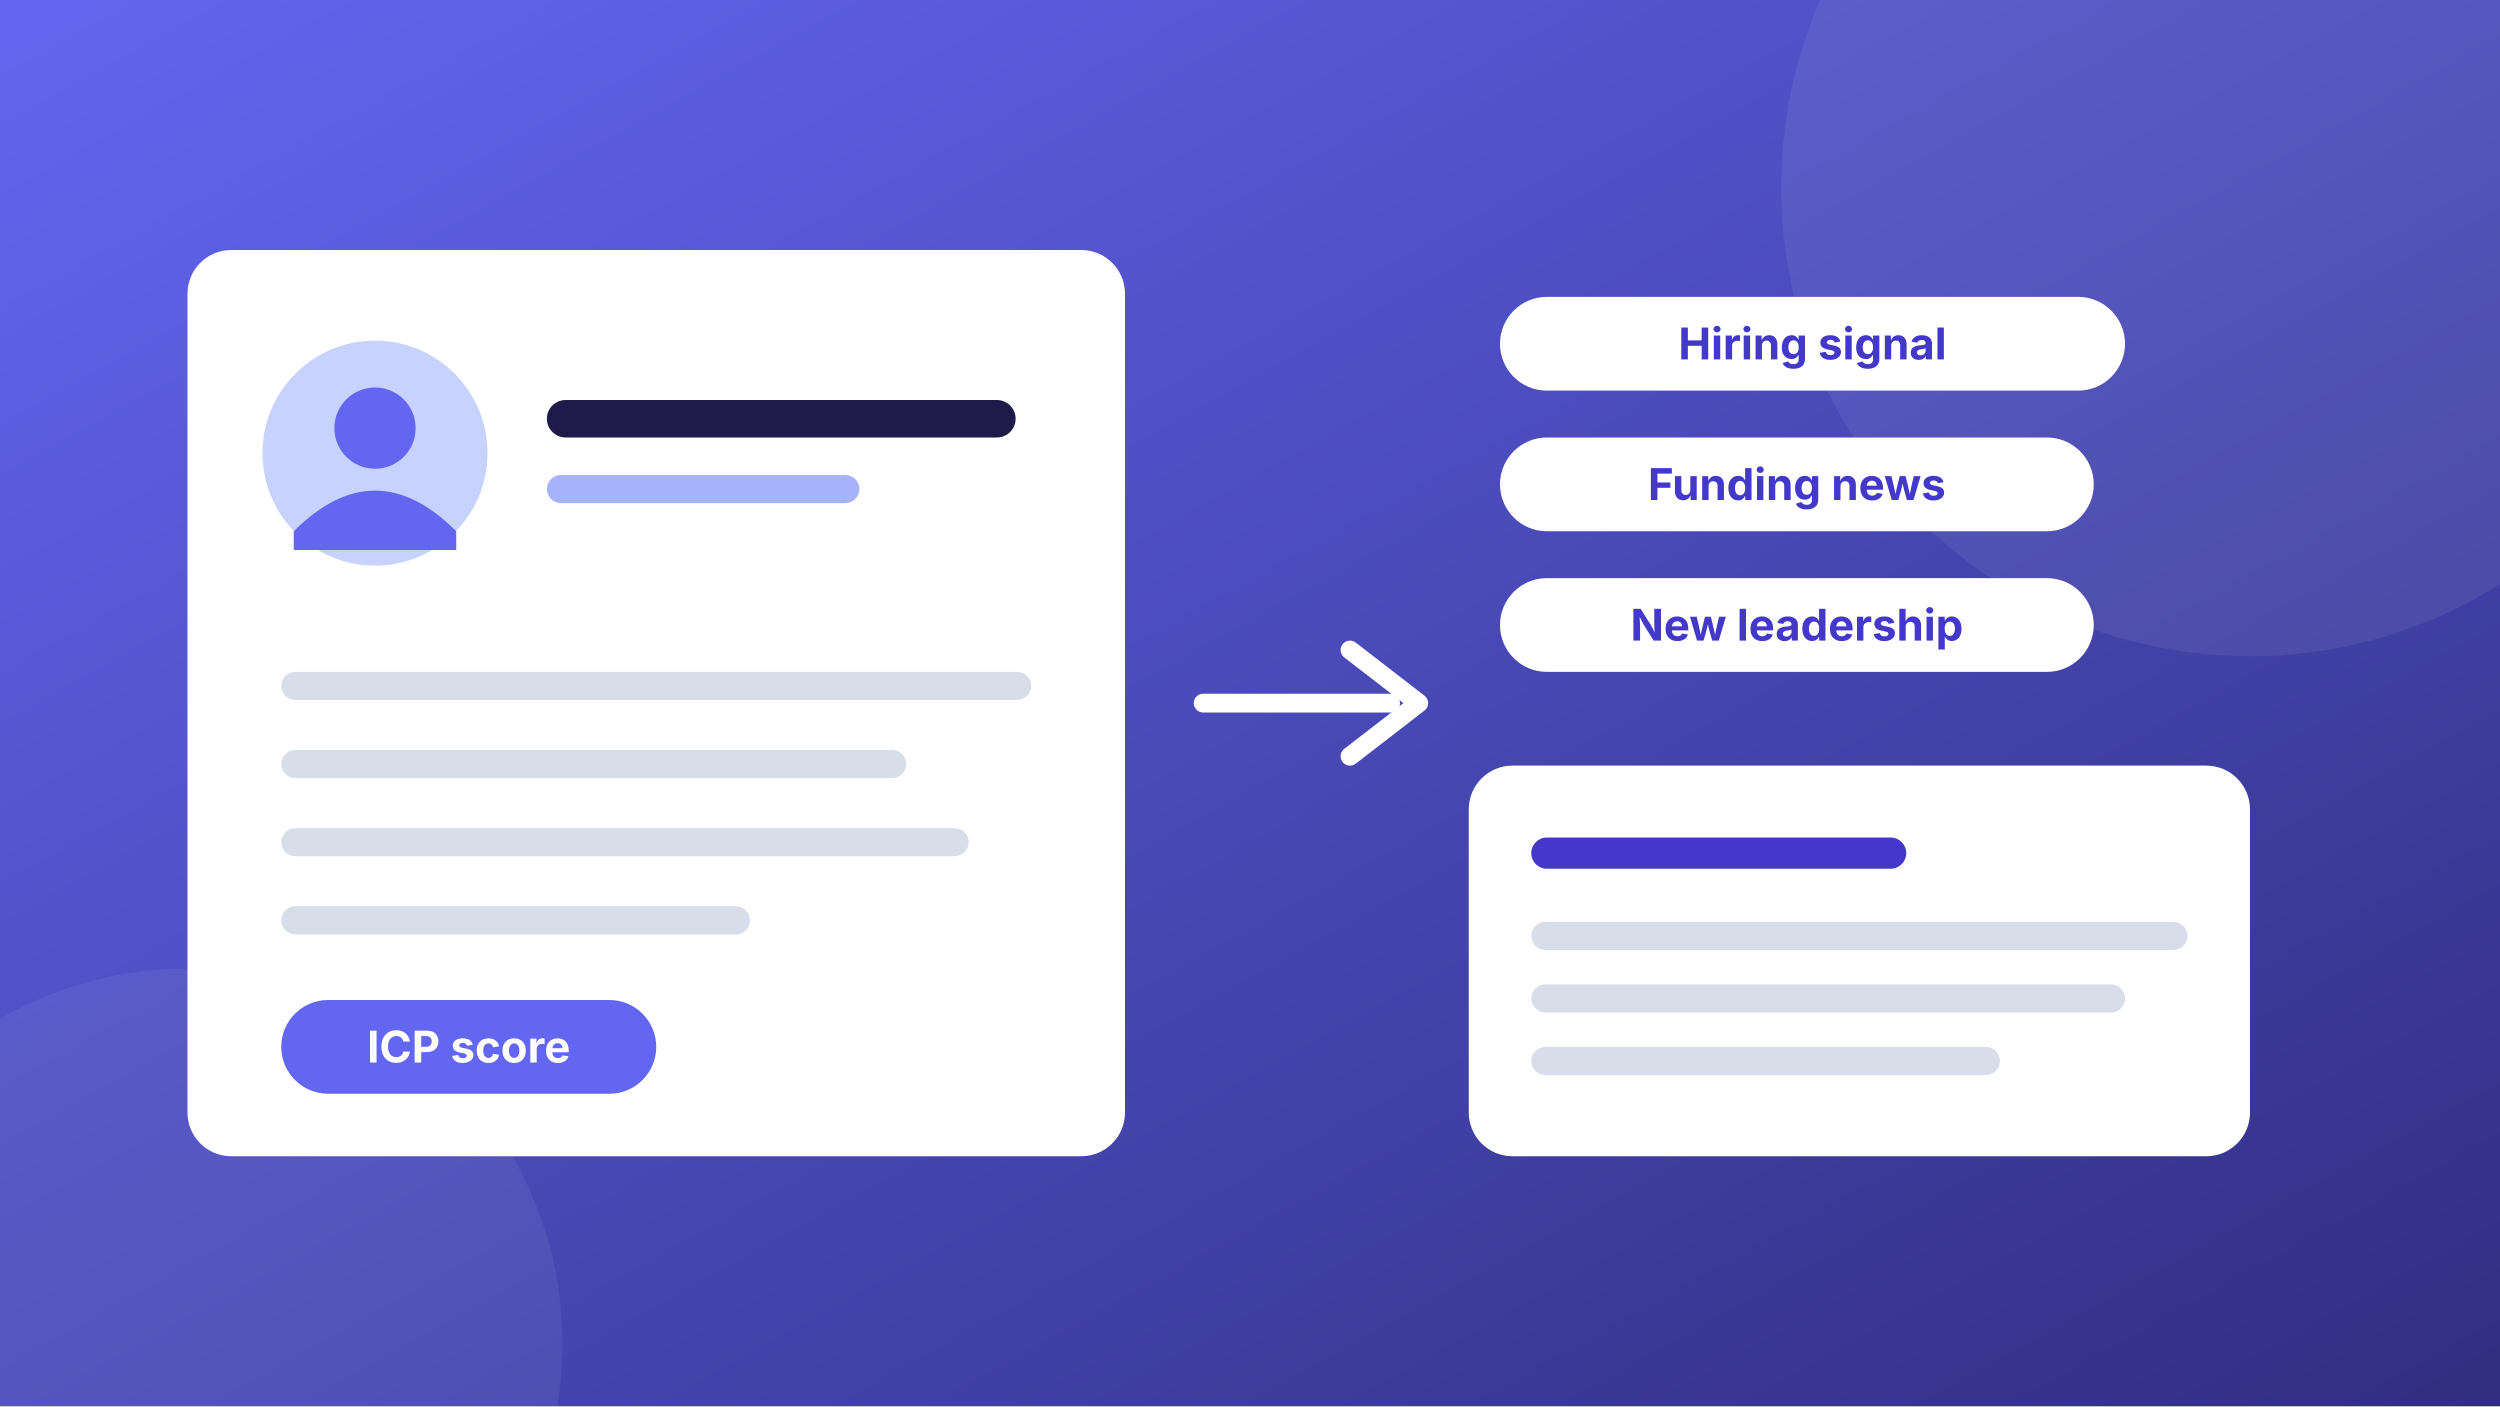
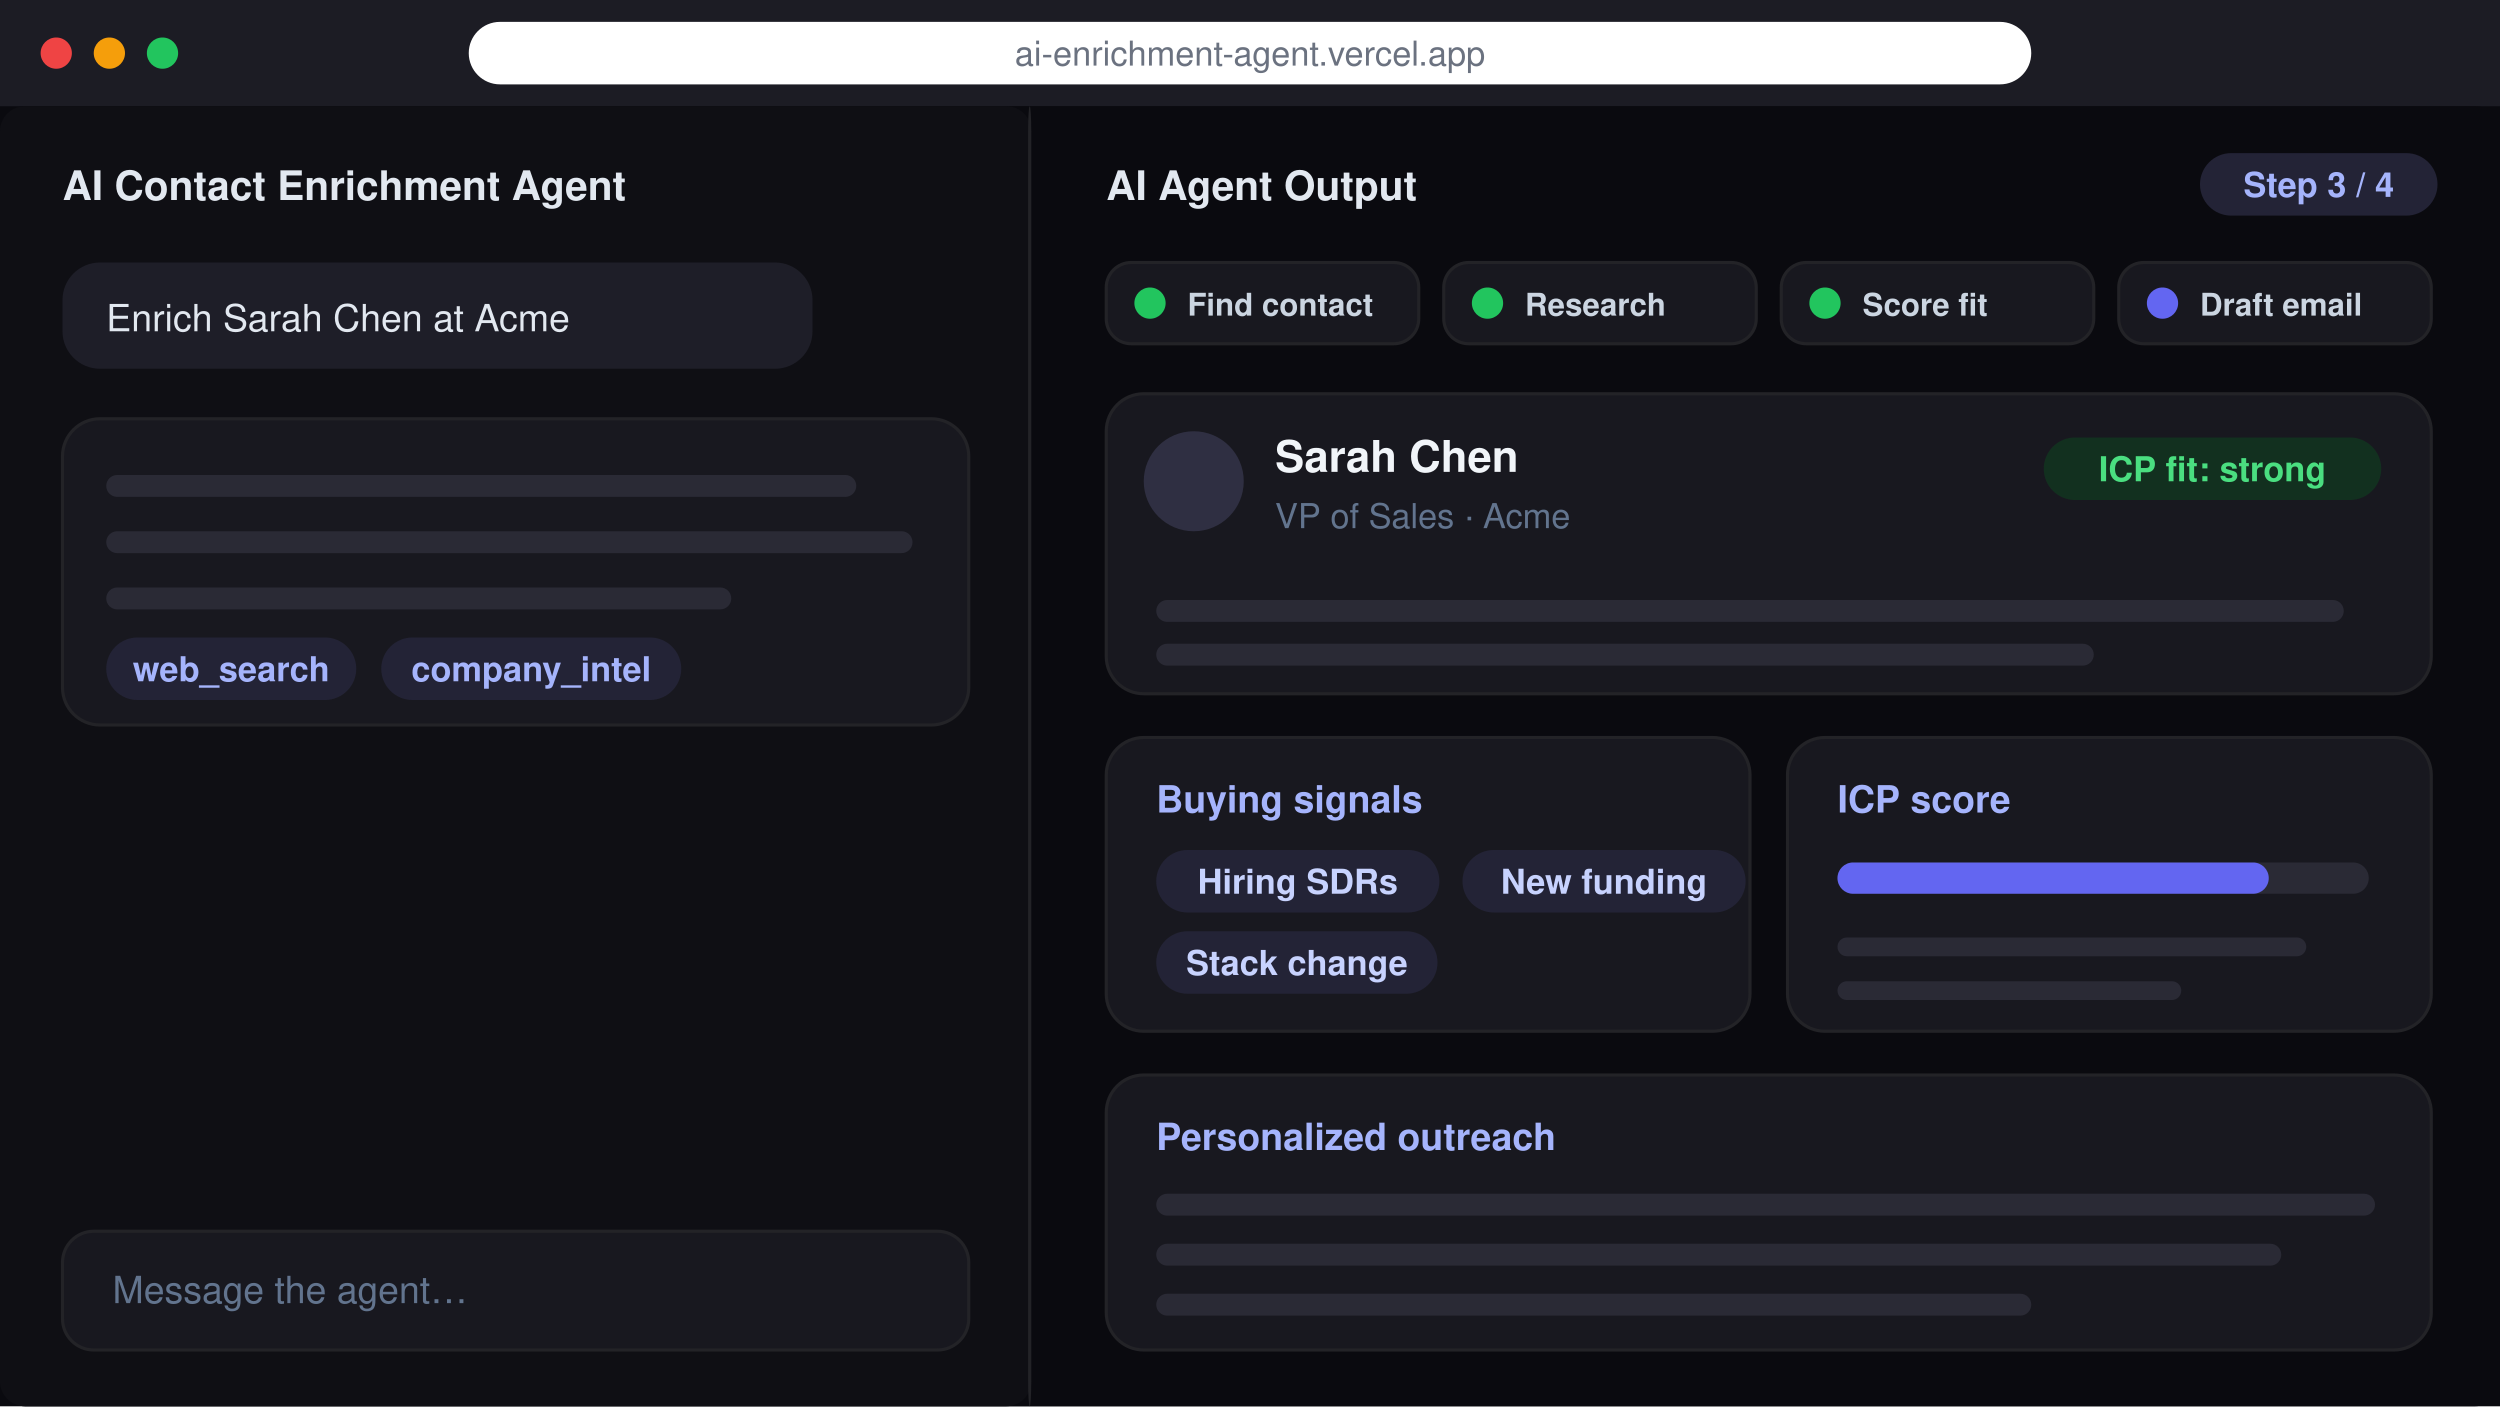
<svg xmlns="http://www.w3.org/2000/svg" viewBox="0 0 800 450">
-   <defs>
-     <linearGradient id="g" x1="0" y1="0" x2="1" y2="1">
-       <stop offset="0" stop-color="#6366f1" />
-       <stop offset="1" stop-color="#312e81" />
-     </linearGradient>
-   </defs>
-   <rect width="800" height="450" fill="url(#g)" />
-   <circle cx="720" cy="60" r="150" fill="#fff" opacity=".07" />
-   <circle cx="60" cy="430" r="120" fill="#fff" opacity=".06" />
-   <rect x="60" y="80" width="300" height="290" rx="14" fill="#fff" />
-   <circle cx="120" cy="145" r="36" fill="#c7d2fe" />
-   <circle cx="120" cy="137" r="13" fill="#6366f1" />
-   <path d="M94 170 q26-26 52 0 v6 h-52z" fill="#6366f1" />
-   <rect x="175" y="128" width="150" height="12" rx="6.0" fill="#1e1b4b" />
-   <rect x="175" y="152" width="100" height="9" rx="4.5" fill="#a5b4fc" />
-   <rect x="90" y="215" width="240" height="9" rx="4.5" fill="#d8dee9" />
-   <rect x="90" y="240" width="200" height="9" rx="4.5" fill="#d8dee9" />
-   <rect x="90" y="265" width="220" height="9" rx="4.5" fill="#d8dee9" />
-   <rect x="90" y="290" width="150" height="9" rx="4.5" fill="#d8dee9" />
-   <rect x="90" y="320" width="120" height="30" rx="15" fill="#6366f1" />
-   <text x="150.0" y="340" text-anchor="middle" font-size="14" font-weight="700" fill="#fff" font-family="Inter,Arial,sans-serif">ICP score</text>
-   <path d="M385 225 h60" stroke="#fff" stroke-width="6" stroke-linecap="round" />
-   <path d="M432 208 l22 17 -22 17" fill="none" stroke="#fff" stroke-width="6" stroke-linecap="round" stroke-linejoin="round" />
-   <rect x="480" y="95" width="200" height="30" rx="15" fill="#fff" />
-   <text x="580.0" y="115" text-anchor="middle" font-size="14" font-weight="700" fill="#4338ca" font-family="Inter,Arial,sans-serif">Hiring signal</text>
-   <rect x="480" y="140" width="190" height="30" rx="15" fill="#fff" />
-   <text x="575.0" y="160" text-anchor="middle" font-size="14" font-weight="700" fill="#4338ca" font-family="Inter,Arial,sans-serif">Funding news</text>
-   <rect x="480" y="185" width="190" height="30" rx="15" fill="#fff" />
-   <text x="575.0" y="205" text-anchor="middle" font-size="14" font-weight="700" fill="#4338ca" font-family="Inter,Arial,sans-serif">New leadership</text>
-   <rect x="470" y="245" width="250" height="125" rx="14" fill="#fff" />
-   <rect x="490" y="268" width="120" height="10" rx="5.0" fill="#4338ca" />
-   <rect x="490" y="295" width="210" height="9" rx="4.5" fill="#d8dee9" />
-   <rect x="490" y="315" width="190" height="9" rx="4.5" fill="#d8dee9" />
-   <rect x="490" y="335" width="150" height="9" rx="4.5" fill="#d8dee9" />
+   <rect width="800" height="450" fill="#0a0a0f" />
+   <rect width="800" height="34" fill="#1c1c24" />
+   <circle cx="18" cy="17" r="5" fill="#ef4444" />
+   <circle cx="35" cy="17" r="5" fill="#f59e0b" />
+   <circle cx="52" cy="17" r="5" fill="#22c55e" />
+   <rect x="150" y="7" width="500" height="20" rx="10" fill="#fff" />
+   <text x="400" y="21" font-size="11" font-weight="500" fill="#6b7280" text-anchor="middle" font-family="-apple-system,Segoe UI,Helvetica,Arial,sans-serif">ai-enrichment-agent.vercel.app</text>
+   <g transform="translate(0,34)">
+     <rect x="0" y="0" width="800" height="416" rx="8" fill="#0a0a0f" />
+     <rect x="0" y="0" width="330" height="416" rx="8" fill="#0f0f14" />
+     <rect x="329" y="0" width="1" height="416" rx="8" fill="#232327" />
+     <text x="20" y="30" font-size="13" font-weight="700" fill="#e2e8f0" text-anchor="start" font-family="-apple-system,Segoe UI,Helvetica,Arial,sans-serif">AI Contact Enrichment Agent</text>
+     <rect x="20" y="50" width="240" height="34" rx="12" fill="#1e1e28" />
+     <text x="34" y="72" font-size="12" font-weight="500" fill="#e2e8f0" text-anchor="start" font-family="-apple-system,Segoe UI,Helvetica,Arial,sans-serif">Enrich Sarah Chen at Acme</text>
+     <rect x="20" y="100" width="290" height="98" rx="12" fill="#18181f" stroke="#232327" stroke-width="1" />
+     <rect x="34" y="118" width="240" height="7" rx="3.5" fill="#2a2a35" />
+     <rect x="34" y="136" width="258" height="7" rx="3.5" fill="#2a2a35" />
+     <rect x="34" y="154" width="200" height="7" rx="3.5" fill="#2a2a35" />
+     <rect x="34" y="170" width="80" height="20" rx="10" fill="#232336" />
+     <text x="74.0" y="184" font-size="11" font-weight="600" fill="#a5b4fc" text-anchor="middle" font-family="-apple-system,Segoe UI,Helvetica,Arial,sans-serif">web_search</text>
+     <rect x="122" y="170" width="96" height="20" rx="10" fill="#232336" />
+     <text x="170.0" y="184" font-size="11" font-weight="600" fill="#a5b4fc" text-anchor="middle" font-family="-apple-system,Segoe UI,Helvetica,Arial,sans-serif">company_intel</text>
+     <rect x="20" y="360" width="290" height="38" rx="10" fill="#18181f" stroke="#232327" stroke-width="1" />
+     <text x="36" y="383" font-size="12" font-weight="400" fill="#62748e" text-anchor="start" font-family="-apple-system,Segoe UI,Helvetica,Arial,sans-serif">Message the agent…</text>
+     <text x="354" y="30" font-size="13" font-weight="700" fill="#e2e8f0" text-anchor="start" font-family="-apple-system,Segoe UI,Helvetica,Arial,sans-serif">AI Agent Output</text>
+     <rect x="704" y="15" width="76" height="20" rx="10" fill="#232336" />
+     <text x="742.0" y="29" font-size="11" font-weight="600" fill="#a5b4fc" text-anchor="middle" font-family="-apple-system,Segoe UI,Helvetica,Arial,sans-serif">Step 3 / 4</text>
+     <rect x="354" y="50" width="100" height="26" rx="8" fill="#18181f" stroke="#232327" stroke-width="1" />
+     <circle cx="368" cy="63" r="5" fill="#22c55e" />
+     <text x="380" y="67" font-size="10" font-weight="600" fill="#cbd5e1" text-anchor="start" font-family="-apple-system,Segoe UI,Helvetica,Arial,sans-serif">Find contact</text>
+     <rect x="462" y="50" width="100" height="26" rx="8" fill="#18181f" stroke="#232327" stroke-width="1" />
+     <circle cx="476" cy="63" r="5" fill="#22c55e" />
+     <text x="488" y="67" font-size="10" font-weight="600" fill="#cbd5e1" text-anchor="start" font-family="-apple-system,Segoe UI,Helvetica,Arial,sans-serif">Research</text>
+     <rect x="570" y="50" width="100" height="26" rx="8" fill="#18181f" stroke="#232327" stroke-width="1" />
+     <circle cx="584" cy="63" r="5" fill="#22c55e" />
+     <text x="596" y="67" font-size="10" font-weight="600" fill="#cbd5e1" text-anchor="start" font-family="-apple-system,Segoe UI,Helvetica,Arial,sans-serif">Score fit</text>
+     <rect x="678" y="50" width="100" height="26" rx="8" fill="#18181f" stroke="#232327" stroke-width="1" />
+     <circle cx="692" cy="63" r="5" fill="#6366f1" />
+     <text x="704" y="67" font-size="10" font-weight="600" fill="#cbd5e1" text-anchor="start" font-family="-apple-system,Segoe UI,Helvetica,Arial,sans-serif">Draft email</text>
+     <rect x="354" y="92" width="424" height="96" rx="12" fill="#18181f" stroke="#232327" stroke-width="1" />
+     <circle cx="382" cy="120" r="16" fill="#2f2f42" />
+     <text x="408" y="117" font-size="14" font-weight="700" fill="#f1f5f9" text-anchor="start" font-family="-apple-system,Segoe UI,Helvetica,Arial,sans-serif">Sarah Chen</text>
+     <text x="408" y="135" font-size="11" font-weight="400" fill="#62748e" text-anchor="start" font-family="-apple-system,Segoe UI,Helvetica,Arial,sans-serif">VP of Sales · Acme</text>
+     <rect x="654" y="106" width="108" height="20" rx="10" fill="#12301f" />
+     <text x="708.0" y="120" font-size="11" font-weight="600" fill="#4ade80" text-anchor="middle" font-family="-apple-system,Segoe UI,Helvetica,Arial,sans-serif">ICP fit: strong</text>
+     <rect x="370" y="158" width="380" height="7" rx="3.5" fill="#2a2a35" />
+     <rect x="370" y="172" width="300" height="7" rx="3.5" fill="#2a2a35" />
+     <rect x="354" y="202" width="206" height="94" rx="12" fill="#18181f" stroke="#232327" stroke-width="1" />
+     <text x="370" y="226" font-size="12" font-weight="700" fill="#a5b4fc" text-anchor="start" font-family="-apple-system,Segoe UI,Helvetica,Arial,sans-serif">Buying signals</text>
+     <rect x="370" y="238" width="90.6" height="20" rx="10" fill="#232336" />
+     <text x="415.3" y="252" font-size="11" font-weight="600" fill="#c7d2fe" text-anchor="middle" font-family="-apple-system,Segoe UI,Helvetica,Arial,sans-serif">Hiring SDRs</text>
+     <rect x="468" y="238" width="90.6" height="20" rx="10" fill="#232336" />
+     <text x="513.3" y="252" font-size="11" font-weight="600" fill="#c7d2fe" text-anchor="middle" font-family="-apple-system,Segoe UI,Helvetica,Arial,sans-serif">New funding</text>
+     <rect x="370" y="264" width="90" height="20" rx="10" fill="#232336" />
+     <text x="415.0" y="278" font-size="11" font-weight="600" fill="#c7d2fe" text-anchor="middle" font-family="-apple-system,Segoe UI,Helvetica,Arial,sans-serif">Stack change</text>
+     <rect x="572" y="202" width="206" height="94" rx="12" fill="#18181f" stroke="#232327" stroke-width="1" />
+     <text x="588" y="226" font-size="12" font-weight="700" fill="#a5b4fc" text-anchor="start" font-family="-apple-system,Segoe UI,Helvetica,Arial,sans-serif">ICP score</text>
+     <rect x="588" y="242" width="170" height="10" rx="5" fill="#2a2a35" />
+     <rect x="588" y="242" width="138" height="10" rx="5" fill="#6366f1" />
+     <rect x="588" y="266" width="150" height="6" rx="3.0" fill="#2a2a35" />
+     <rect x="588" y="280" width="110" height="6" rx="3.0" fill="#2a2a35" />
+     <rect x="354" y="310" width="424" height="88" rx="12" fill="#18181f" stroke="#232327" stroke-width="1" />
+     <text x="370" y="334" font-size="12" font-weight="700" fill="#a5b4fc" text-anchor="start" font-family="-apple-system,Segoe UI,Helvetica,Arial,sans-serif">Personalized outreach</text>
+     <rect x="370" y="348" width="390" height="7" rx="3.5" fill="#2a2a35" />
+     <rect x="370" y="364" width="360" height="7" rx="3.5" fill="#2a2a35" />
+     <rect x="370" y="380" width="280" height="7" rx="3.5" fill="#2a2a35" />
+   </g>
</svg>
